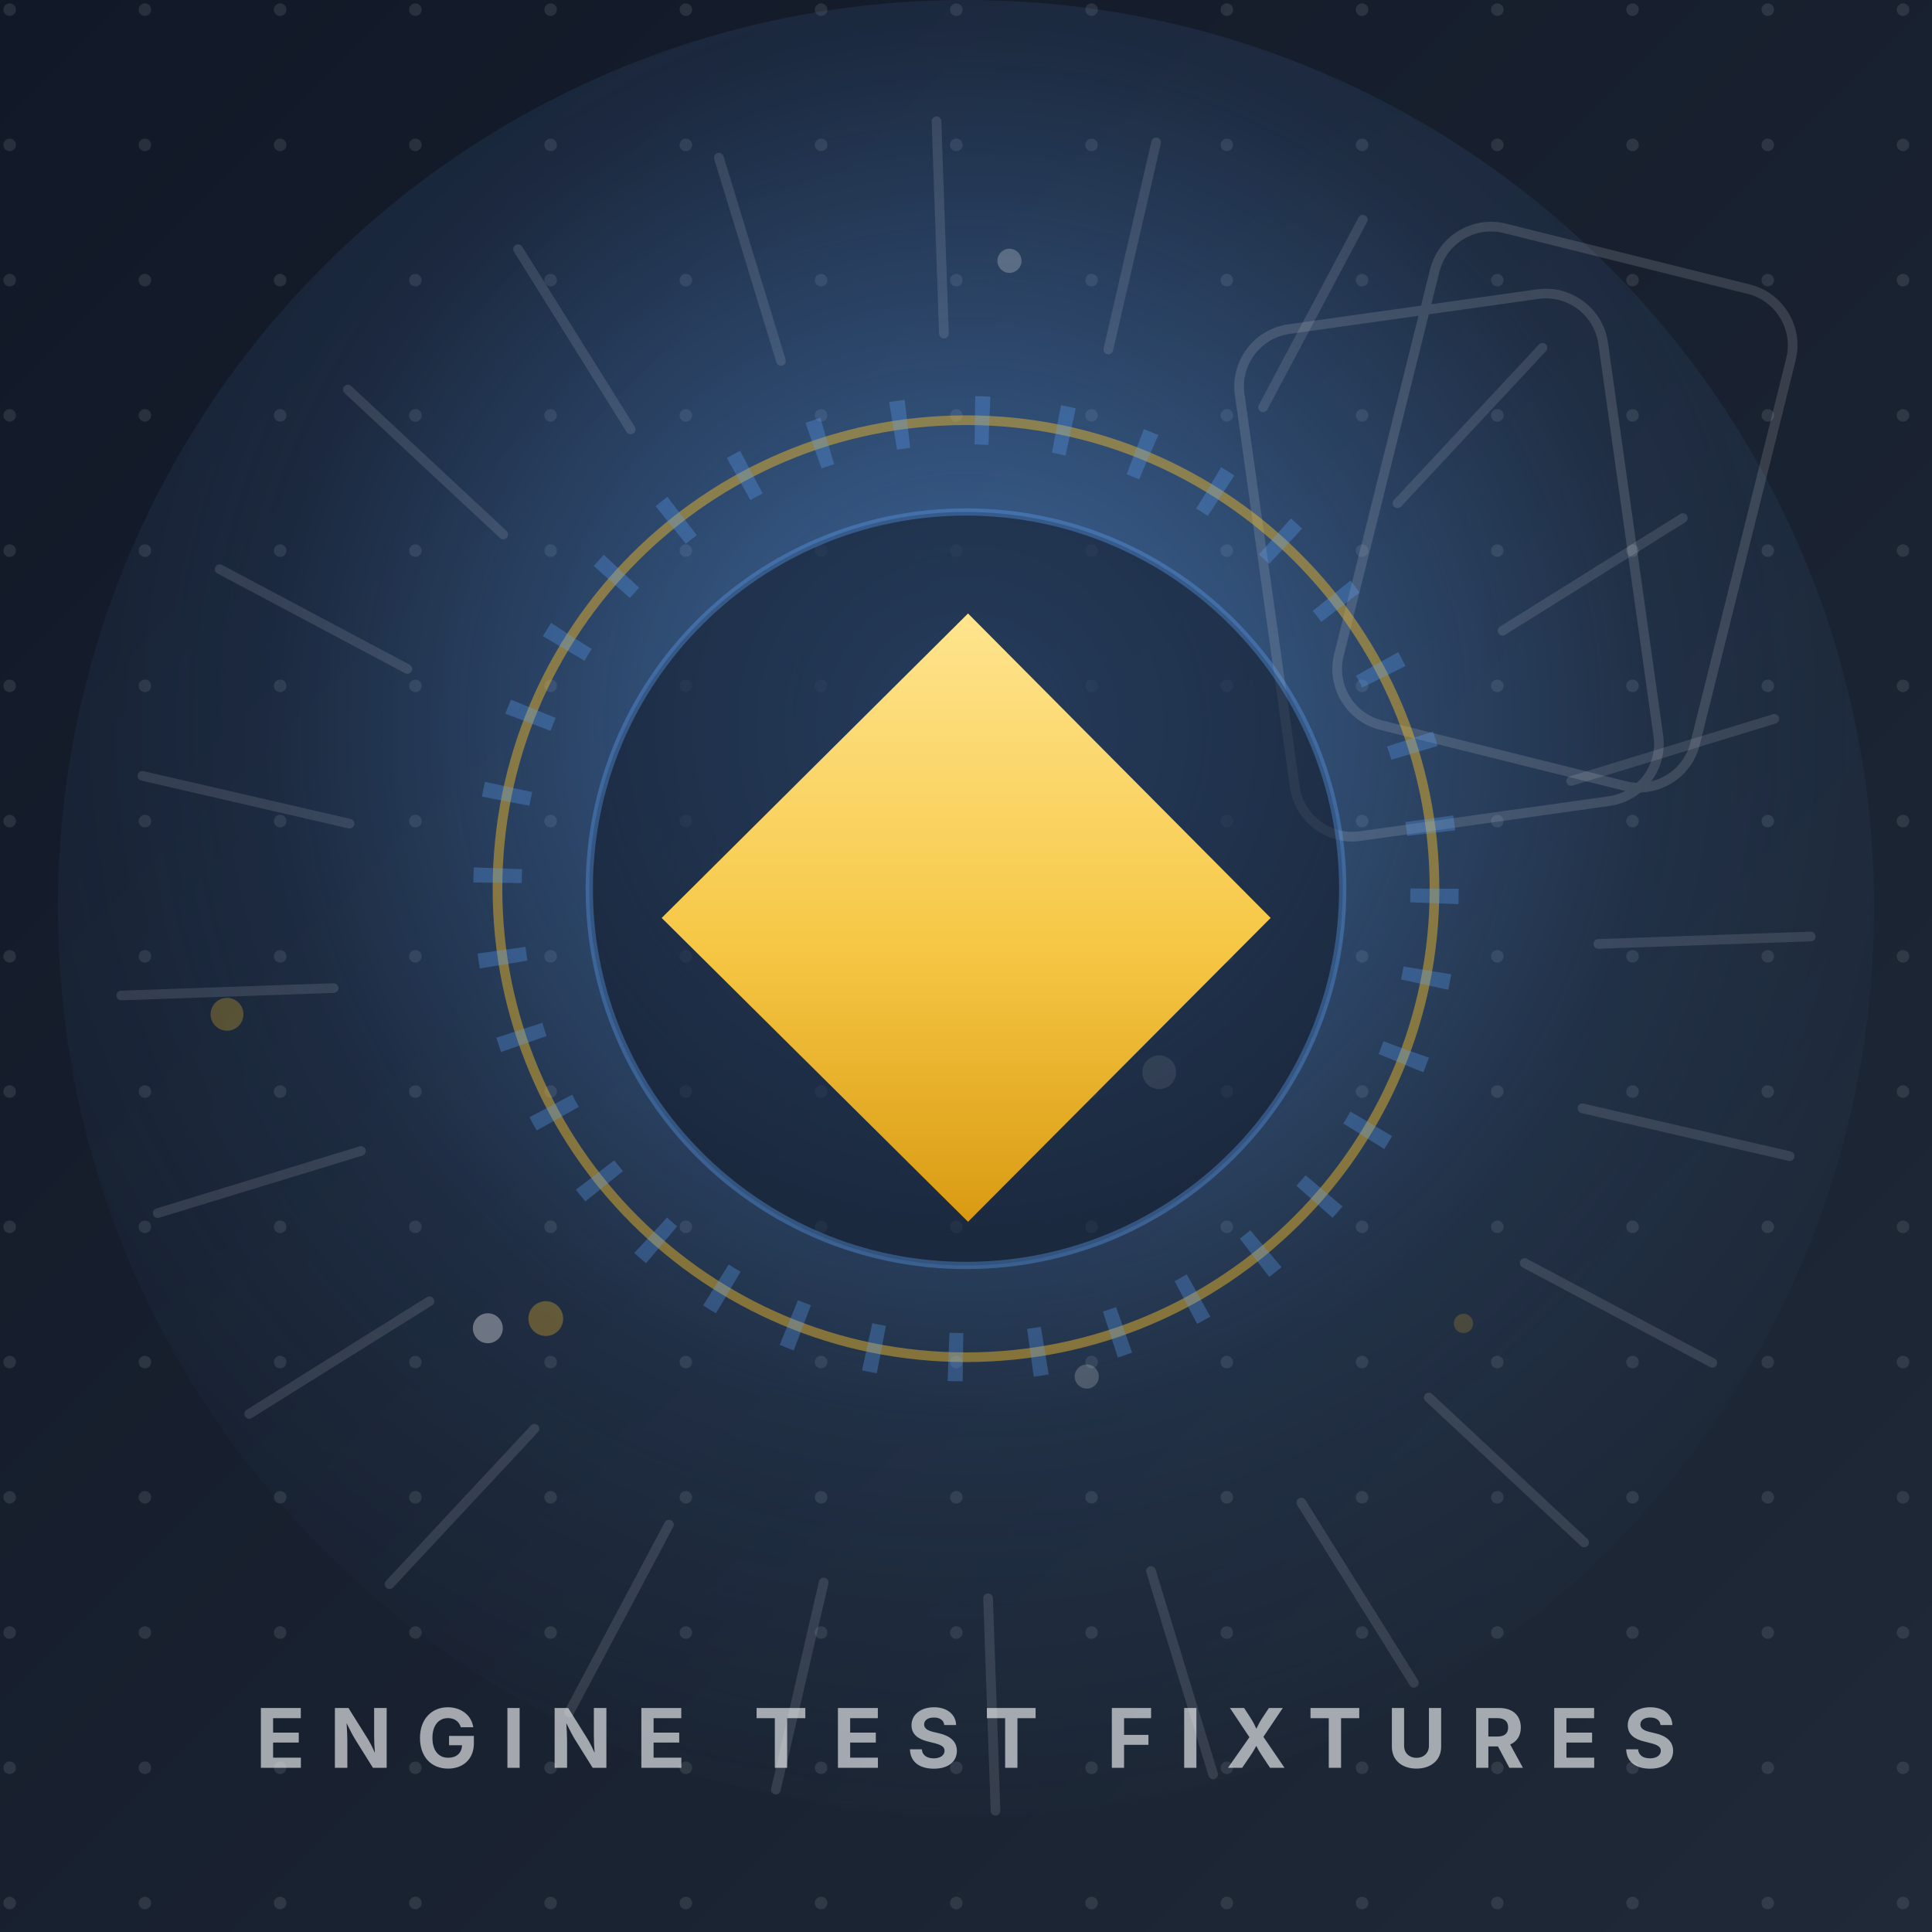
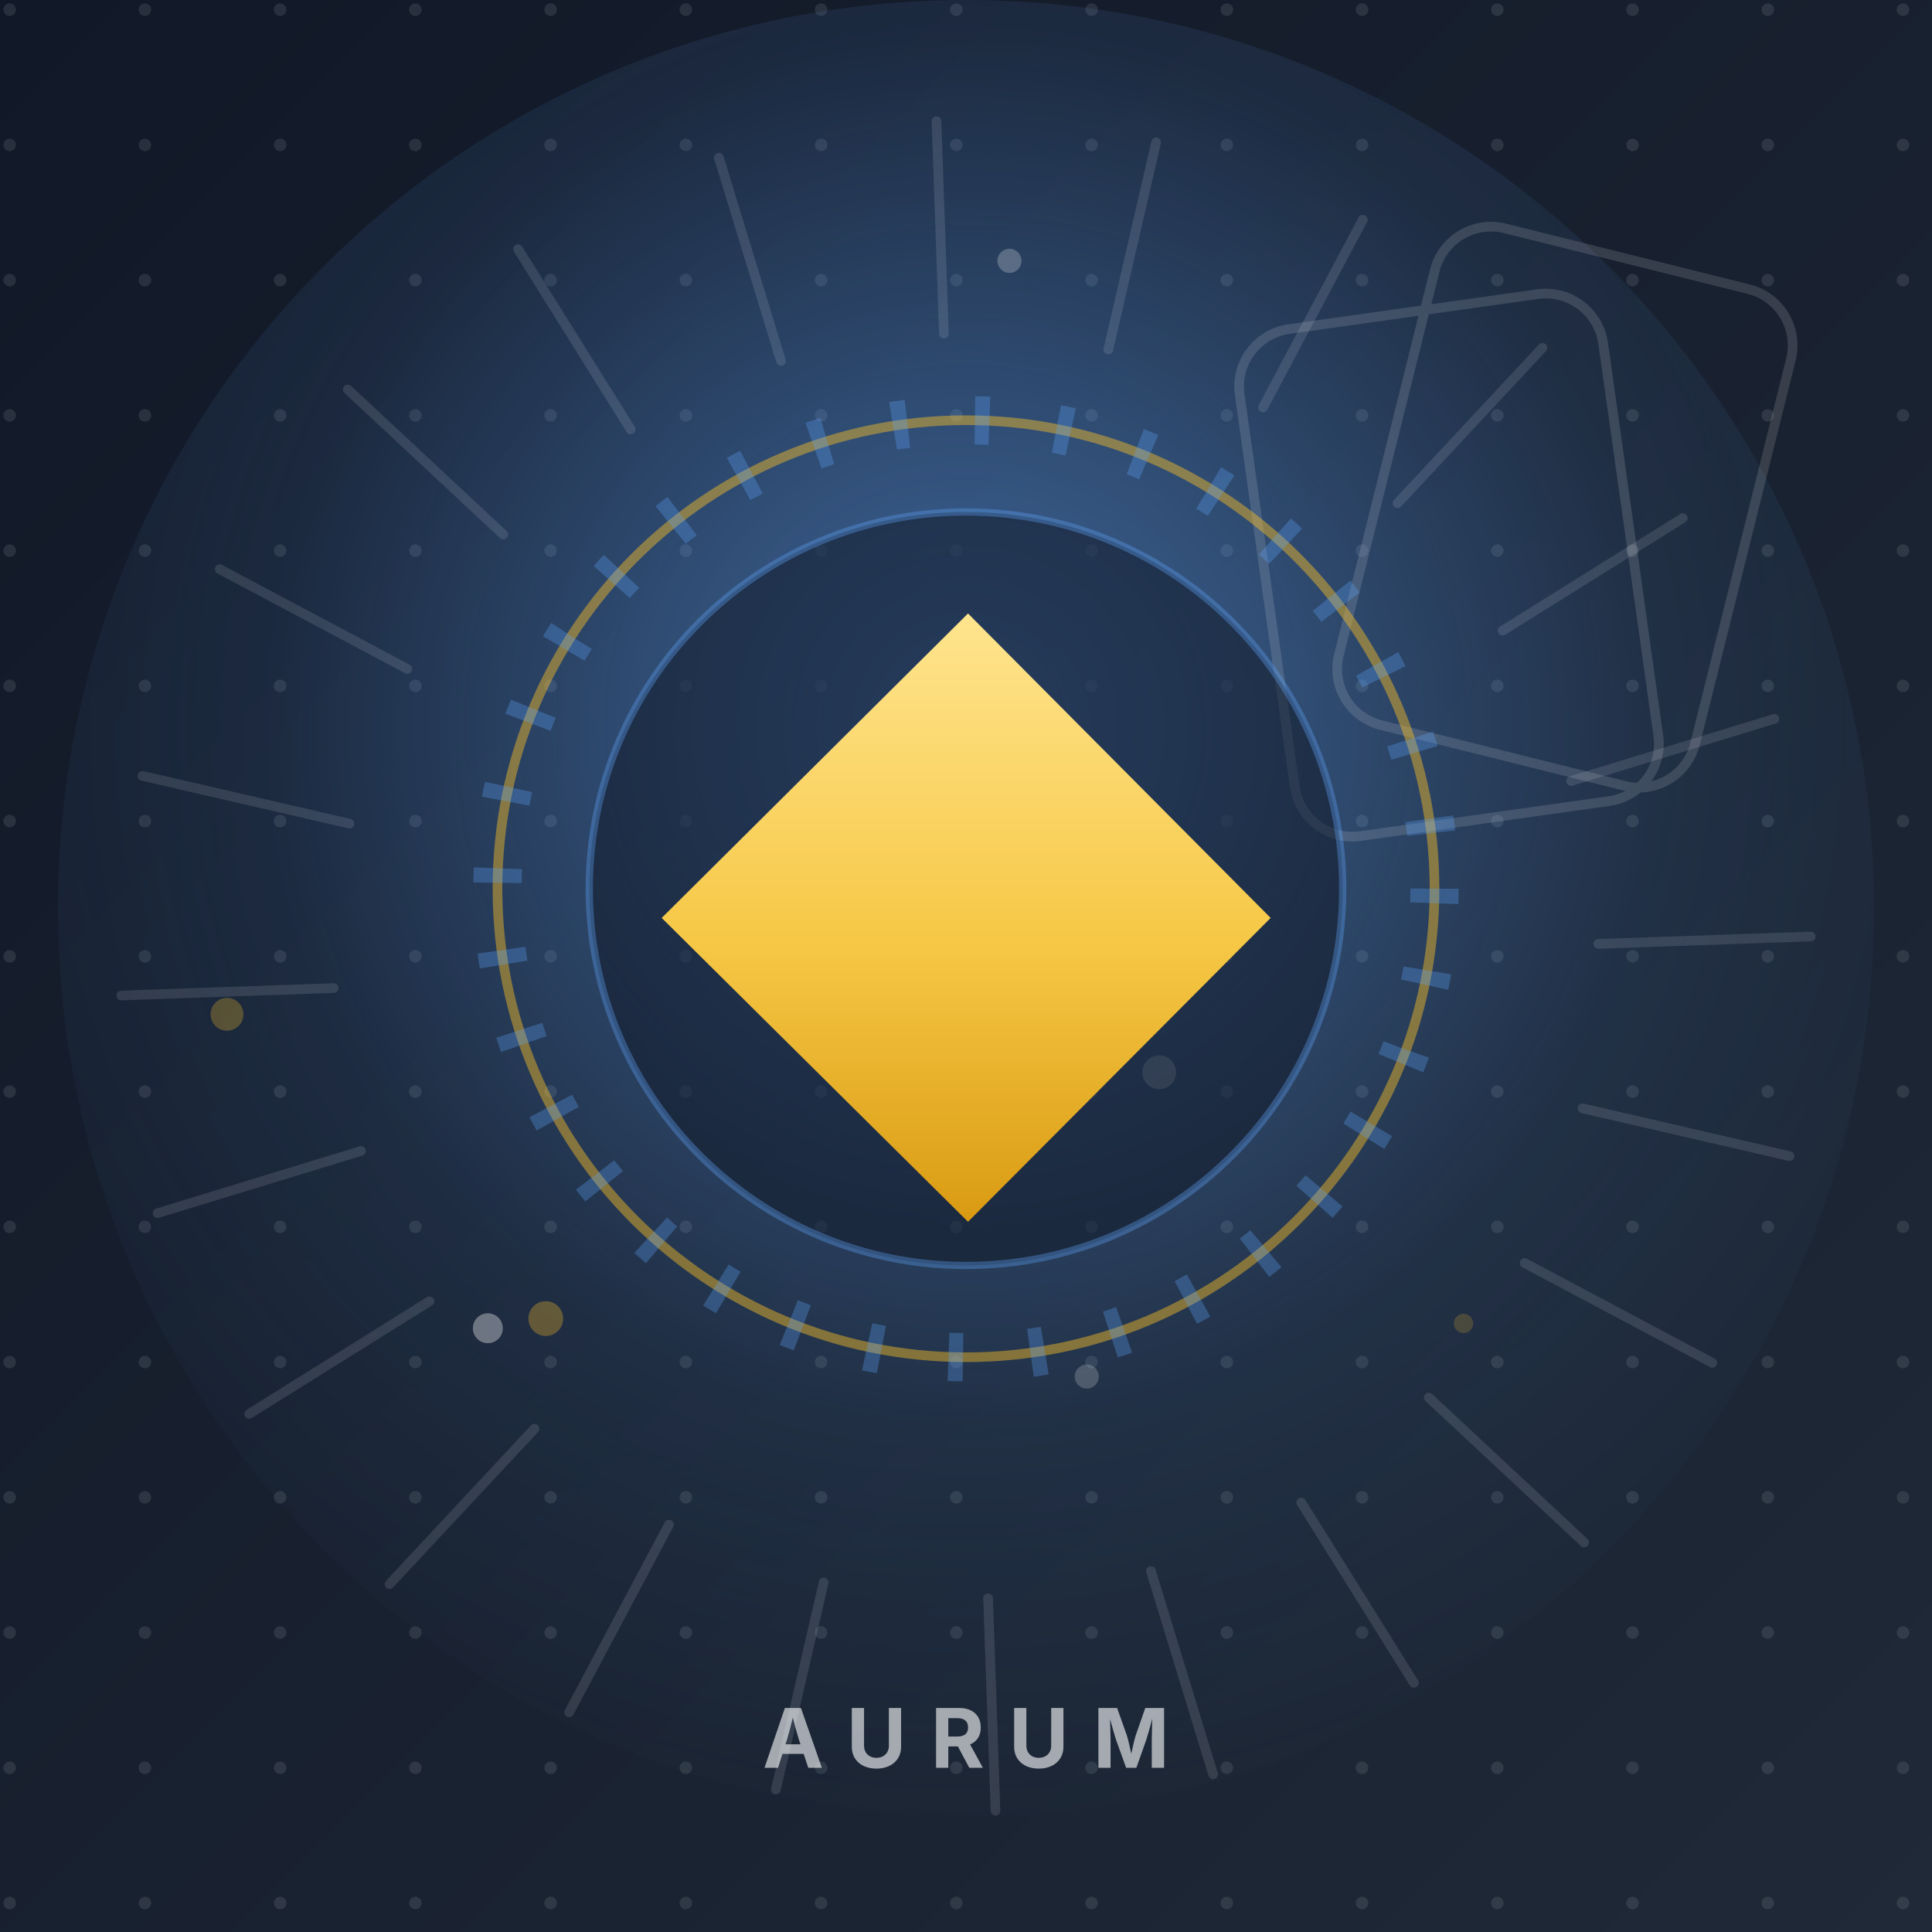
<svg xmlns="http://www.w3.org/2000/svg" viewBox="0 0 400 400" role="img" aria-label="Synthetic Blackjack artwork">
  <defs>
    <linearGradient id="bg" x1="0" y1="0" x2="1" y2="1">
      <stop offset="0" stop-color="#111827" />
      <stop offset="1" stop-color="#1f2937" />
    </linearGradient>
    <radialGradient id="glow" cx="50%" cy="40%" r="62%">
      <stop offset="0" stop-color="#60a5fa" stop-opacity=".55" />
      <stop offset=".62" stop-color="#60a5fa" stop-opacity=".10" />
      <stop offset="1" stop-color="#60a5fa" stop-opacity="0" />
    </radialGradient>
    <linearGradient id="gold" x1="0" y1="0" x2="0" y2="1">
      <stop offset="0" stop-color="#ffe58f" />
      <stop offset=".55" stop-color="#f6c744" />
      <stop offset="1" stop-color="#d99a12" />
    </linearGradient>
    <pattern id="dots" width="28" height="28" patternUnits="userSpaceOnUse">
      <circle cx="2" cy="2" r="1.3" fill="#f9fafb" opacity=".10" />
    </pattern>
  </defs>
  <rect width="400" height="400" fill="url(#bg)" />
  <rect width="400" height="400" fill="url(#dots)" />
  <circle cx="200" cy="188" r="188" fill="url(#glow)" />
  <g transform="rotate(13 200 200)">
    <rect x="199" y="24" width="2" height="46" rx="1" fill="#f9fafb" opacity=".12" transform="rotate(0 200 200)" />
    <rect x="199" y="24" width="2" height="46" rx="1" fill="#f9fafb" opacity=".12" transform="rotate(15 200 200)" />
    <rect x="199" y="24" width="2" height="46" rx="1" fill="#f9fafb" opacity=".12" transform="rotate(30 200 200)" />
    <rect x="199" y="24" width="2" height="46" rx="1" fill="#f9fafb" opacity=".12" transform="rotate(45 200 200)" />
    <rect x="199" y="24" width="2" height="46" rx="1" fill="#f9fafb" opacity=".12" transform="rotate(60 200 200)" />
    <rect x="199" y="24" width="2" height="46" rx="1" fill="#f9fafb" opacity=".12" transform="rotate(75 200 200)" />
    <rect x="199" y="24" width="2" height="46" rx="1" fill="#f9fafb" opacity=".12" transform="rotate(90 200 200)" />
    <rect x="199" y="24" width="2" height="46" rx="1" fill="#f9fafb" opacity=".12" transform="rotate(105 200 200)" />
    <rect x="199" y="24" width="2" height="46" rx="1" fill="#f9fafb" opacity=".12" transform="rotate(120 200 200)" />
    <rect x="199" y="24" width="2" height="46" rx="1" fill="#f9fafb" opacity=".12" transform="rotate(135 200 200)" />
    <rect x="199" y="24" width="2" height="46" rx="1" fill="#f9fafb" opacity=".12" transform="rotate(150 200 200)" />
    <rect x="199" y="24" width="2" height="46" rx="1" fill="#f9fafb" opacity=".12" transform="rotate(165 200 200)" />
    <rect x="199" y="24" width="2" height="46" rx="1" fill="#f9fafb" opacity=".12" transform="rotate(180 200 200)" />
    <rect x="199" y="24" width="2" height="46" rx="1" fill="#f9fafb" opacity=".12" transform="rotate(195 200 200)" />
    <rect x="199" y="24" width="2" height="46" rx="1" fill="#f9fafb" opacity=".12" transform="rotate(210 200 200)" />
    <rect x="199" y="24" width="2" height="46" rx="1" fill="#f9fafb" opacity=".12" transform="rotate(225 200 200)" />
    <rect x="199" y="24" width="2" height="46" rx="1" fill="#f9fafb" opacity=".12" transform="rotate(240 200 200)" />
    <rect x="199" y="24" width="2" height="46" rx="1" fill="#f9fafb" opacity=".12" transform="rotate(255 200 200)" />
    <rect x="199" y="24" width="2" height="46" rx="1" fill="#f9fafb" opacity=".12" transform="rotate(270 200 200)" />
    <rect x="199" y="24" width="2" height="46" rx="1" fill="#f9fafb" opacity=".12" transform="rotate(285 200 200)" />
    <rect x="199" y="24" width="2" height="46" rx="1" fill="#f9fafb" opacity=".12" transform="rotate(300 200 200)" />
    <rect x="199" y="24" width="2" height="46" rx="1" fill="#f9fafb" opacity=".12" transform="rotate(315 200 200)" />
    <rect x="199" y="24" width="2" height="46" rx="1" fill="#f9fafb" opacity=".12" transform="rotate(330 200 200)" />
    <rect x="199" y="24" width="2" height="46" rx="1" fill="#f9fafb" opacity=".12" transform="rotate(345 200 200)" />
  </g>
  <circle cx="113" cy="273" r="3.6" fill="#fbbf24" opacity="0.31" />
  <circle cx="209" cy="54" r="2.5" fill="#f9fafb" opacity="0.24" />
  <circle cx="101" cy="275" r="3.1" fill="#f9fafb" opacity="0.36" />
  <circle cx="47" cy="210" r="3.4" fill="#fbbf24" opacity="0.27" />
  <circle cx="240" cy="222" r="3.5" fill="#f9fafb" opacity="0.22" />
  <circle cx="225" cy="285" r="2.5" fill="#f9fafb" opacity="0.20" />
  <circle cx="303" cy="274" r="2.0" fill="#fbbf24" opacity="0.19" />
  <g opacity=".14" fill="none" stroke="#f9fafb" stroke-width="2">
    <rect x="286" y="52" width="76" height="106" rx="12" transform="rotate(14 324 105)" />
    <rect x="262" y="64" width="76" height="106" rx="12" transform="rotate(-8 300 117)" />
  </g>
  <circle cx="200" cy="184" r="97" fill="none" stroke="#fbbf24" stroke-opacity=".45" stroke-width="2" />
  <circle cx="200" cy="184" r="97" fill="none" stroke="#60a5fa" stroke-opacity=".30" stroke-width="10" stroke-dasharray="3 14" />
  <circle cx="200" cy="184" r="78" fill="#111827" fill-opacity=".55" stroke="#60a5fa" stroke-opacity=".35" stroke-width="1.5" />
  <text x="200" y="238" font-size="132" text-anchor="middle" fill="url(#gold)" font-family="'SF Pro Display','Segoe UI',system-ui,sans-serif" font-weight="800">◆</text>
-   <text x="200" y="366" font-size="17" letter-spacing="5" text-anchor="middle" fill="#f9fafb" fill-opacity=".62" font-family="'SF Pro Text','Segoe UI',system-ui,sans-serif" font-weight="700">ENGINE TEST FIXTURES</text>
+   <text x="200" y="366" font-size="17" letter-spacing="5" text-anchor="middle" fill="#f9fafb" fill-opacity=".62" font-family="'SF Pro Text','Segoe UI',system-ui,sans-serif" font-weight="700">AURUM</text>
</svg>
